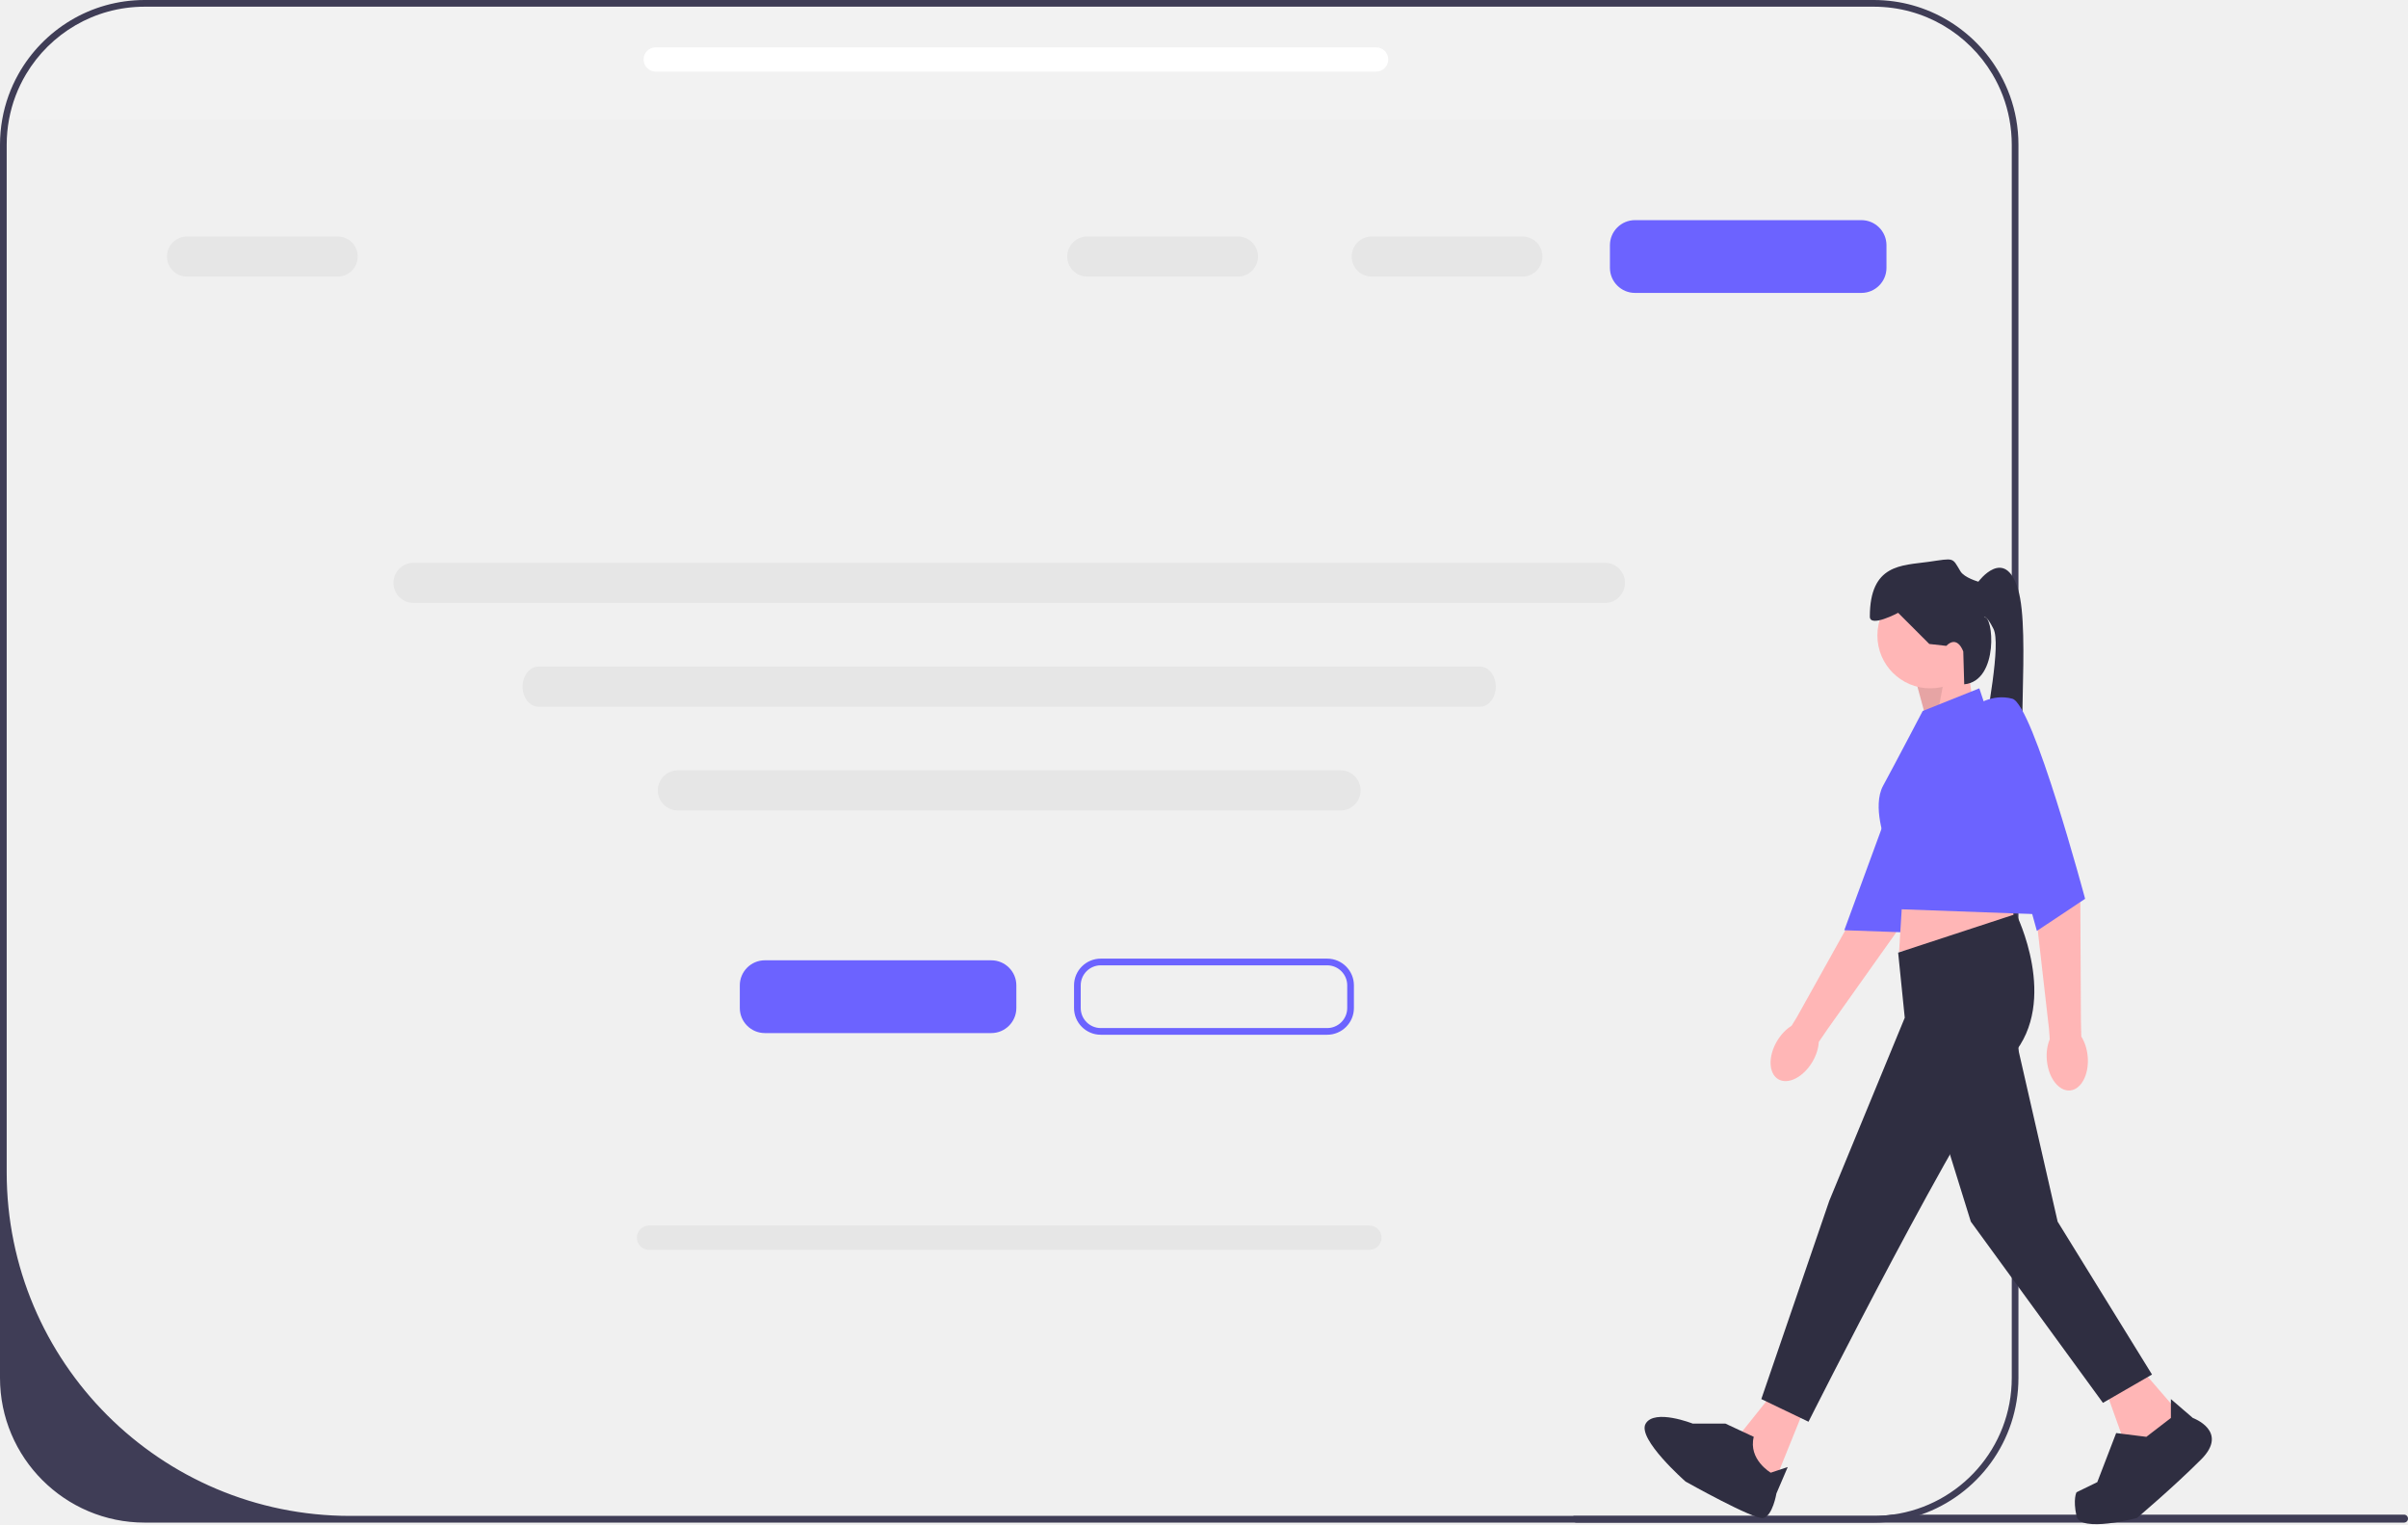
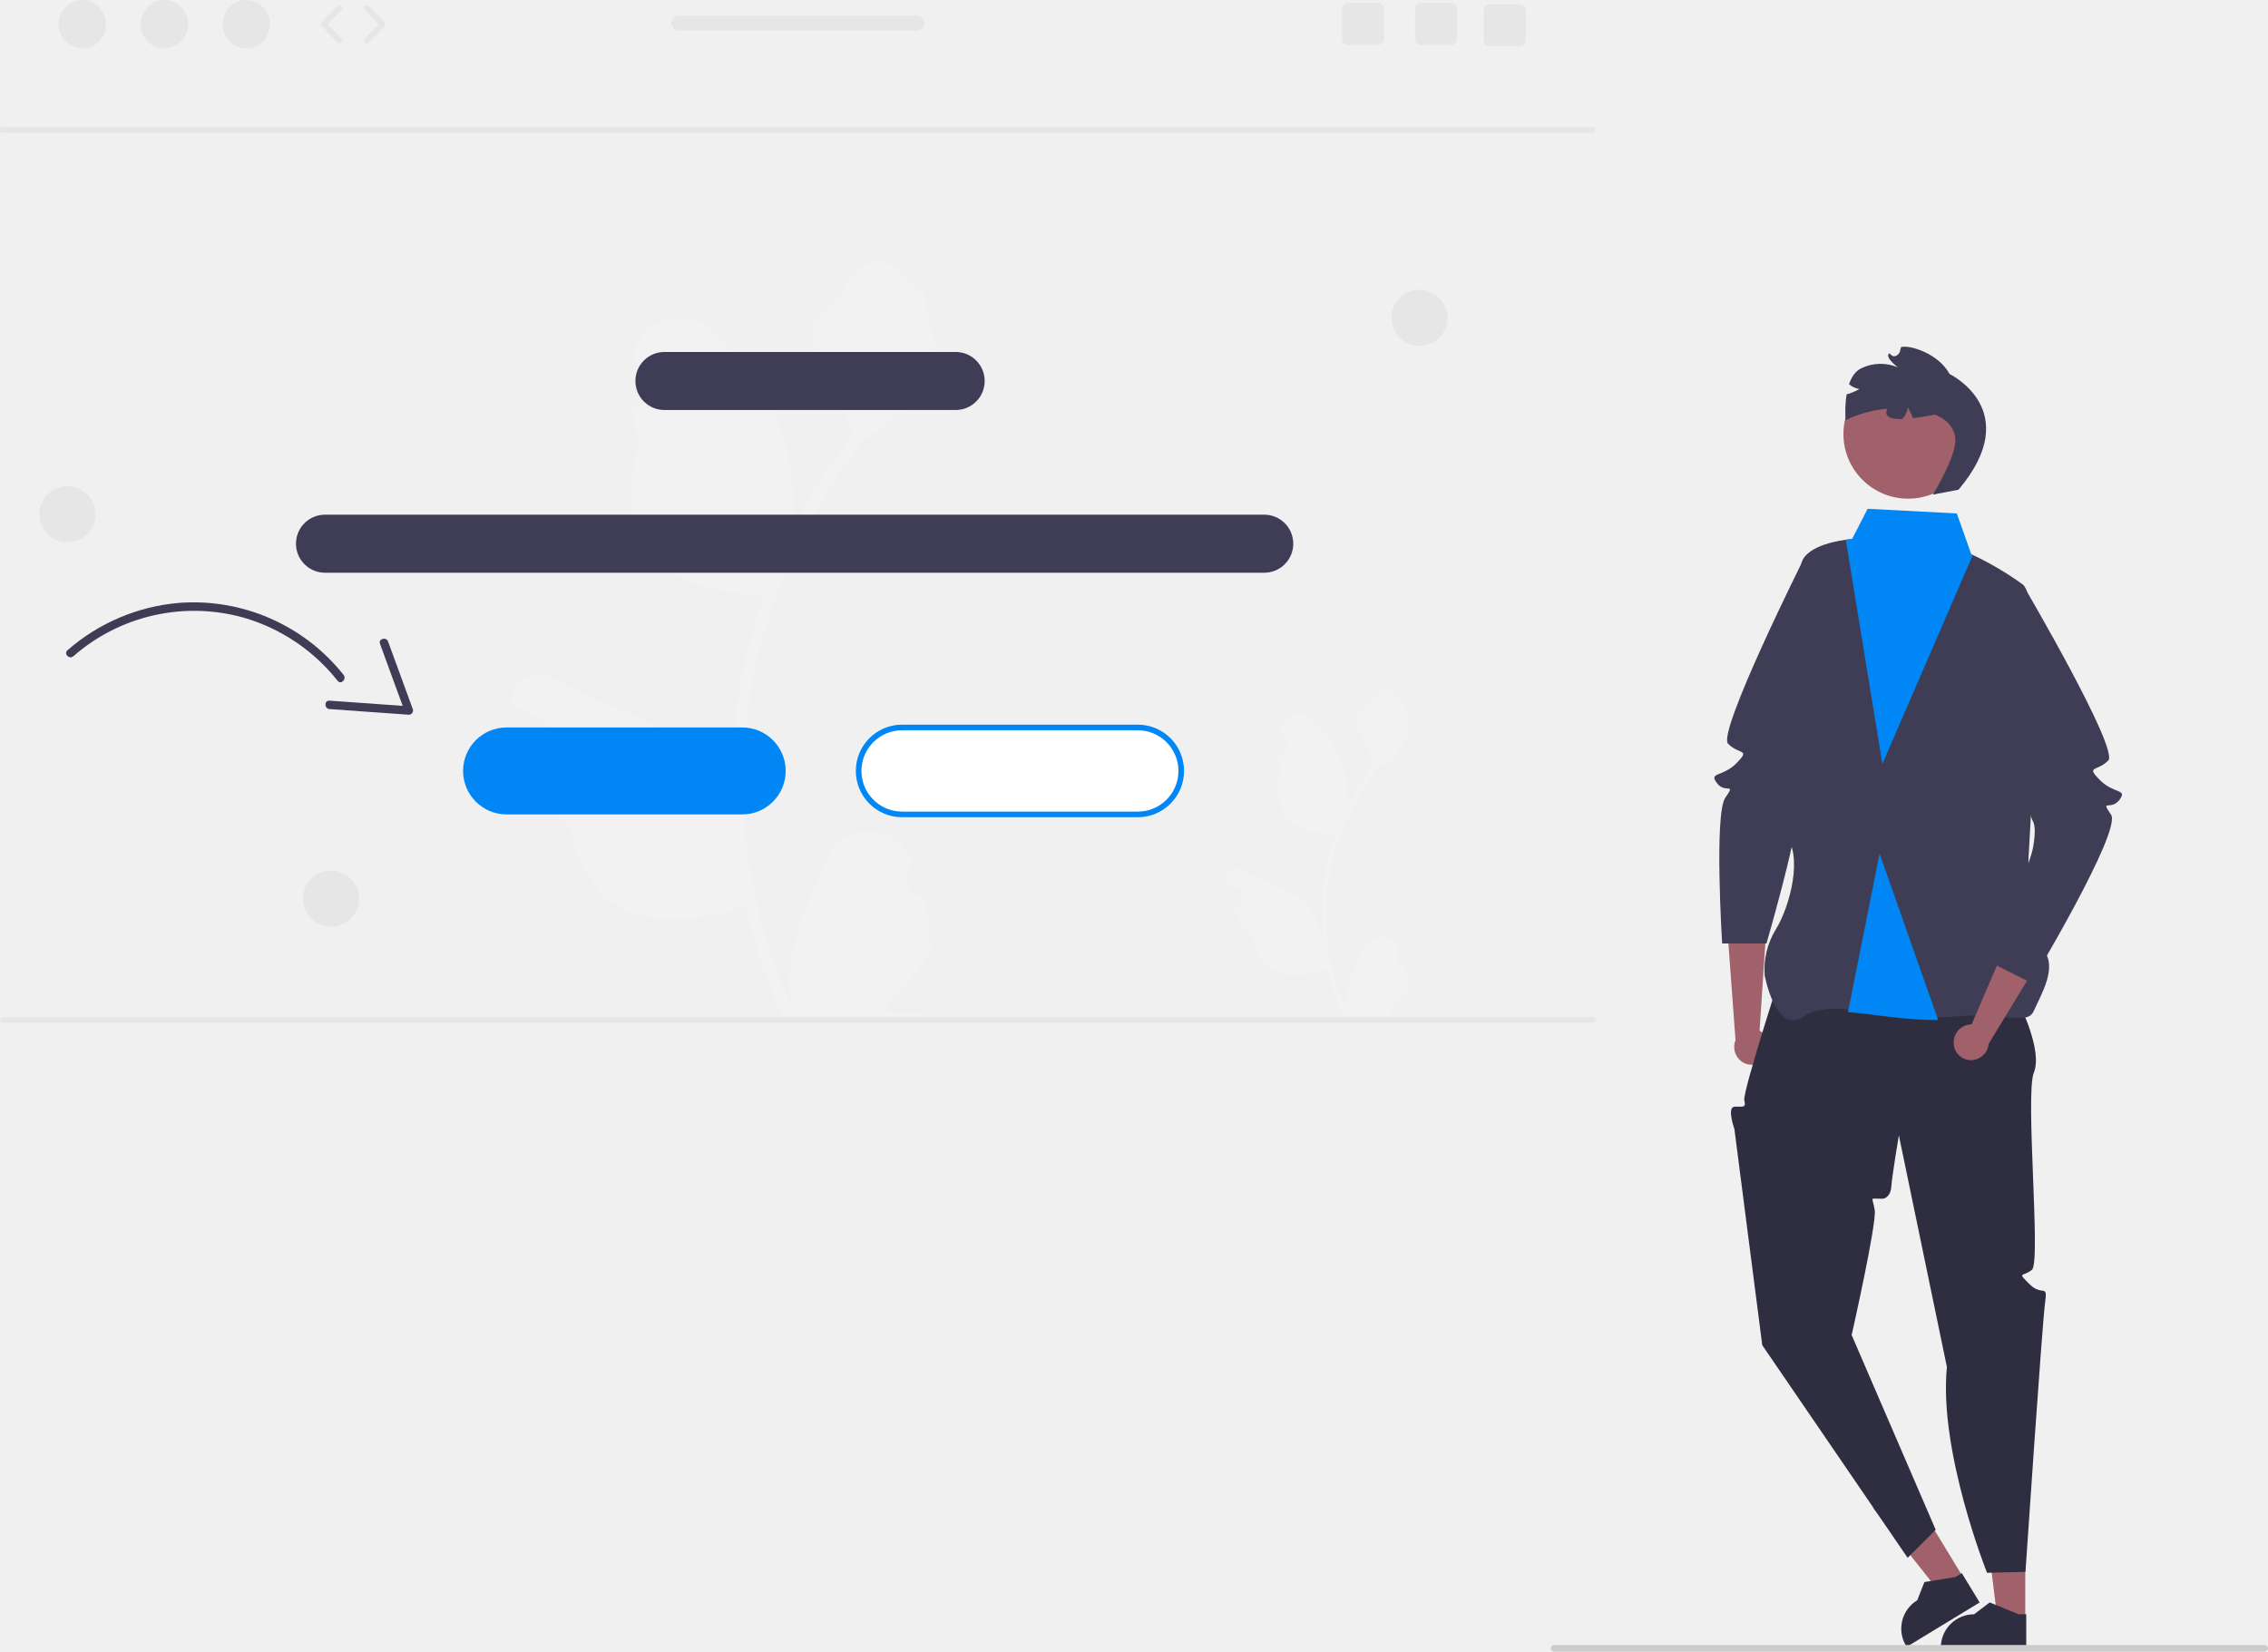
- <svg xmlns="http://www.w3.org/2000/svg" width="719.53" height="455.365" viewBox="0 0 719.53 455.365">
-   <path d="M602.46,35.65H.67c.85-4.82,2.51-9.38,4.83-13.51C12.91,8.94,27.04,0,43.23,0H559.9c16.18,0,30.32,8.94,37.72,22.14,2.32,4.13,3.99,8.69,4.84,13.51Z" fill="#f2f2f2" />
-   <path d="M719.53,453.7c0,.66-.53,1.19-1.19,1.19h-247.29c-.66,0-1.19-.53-1.19-1.19,0-.32,.12-.6,.32-.81h89.72c1.91,0,3.78-.13,5.62-.38h152.82c.66,0,1.19,.53,1.19,1.19Z" fill="#3f3d56" />
-   <path d="M442.218,211.14H160.905c-2.614,0-4.741-2.691-4.741-6s2.127-6,4.741-6H442.218c2.614,0,4.741,2.691,4.741,6s-2.127,6-4.741,6Z" fill="#e6e6e6" />
-   <path d="M602.46,35.65c-.85-4.82-2.52-9.38-4.84-13.51-7.4-13.2-21.54-22.14-37.72-22.14H43.23C27.04,0,12.91,8.94,5.5,22.14c-2.32,4.13-3.98,8.69-4.83,13.51-.44,2.46-.67,4.99-.67,7.58V411.66c0,23.84,19.39,43.23,43.23,43.23H559.9c4.94,0,9.7-.84,14.13-2.38,16.92-5.86,29.1-21.96,29.1-40.85V43.23c0-2.58-.23-5.12-.67-7.58Zm-1.33,376.01c0,20.86-15.5,38.11-35.61,40.85-1.84,.25-3.71,.38-5.62,.38H104.64c-56.69,0-102.64-45.96-102.64-102.65V43.23c0-2.59,.24-5.12,.7-7.58,.9-4.86,2.65-9.41,5.1-13.51C14.99,10.08,28.17,2,43.23,2H559.9c15.06,0,28.24,8.08,35.43,20.14,2.45,4.1,4.2,8.65,5.1,13.51,.46,2.46,.7,4.99,.7,7.58V411.66Z" fill="#3f3d56" />
-   <g>
-     <polygon points="575.926 216.08 572.542 203.672 587.77 198.032 589.462 209.312 575.926 216.08" fill="#ffb6b6" />
-     <polygon points="575.926 216.08 572.542 203.672 581.51 199.889 578.724 214.517 575.926 216.08" isolation="isolate" opacity=".1" />
-     <g>
-       <path d="M531.349,322.417c-2.909-1.73-3.062-6.838-.343-11.409,1.19-2.001,2.734-3.567,4.337-4.55l1.597-2.609,20.202-36.216s8.843-34.156,12.443-38.286c3.6-4.13,8.806-3.157,8.806-3.157l4.617,4.101-16.479,48.377-20.336,28.638-2.725,3.985c-.099,1.878-.739,3.982-1.93,5.983-2.719,4.571-7.282,6.873-10.19,5.142v0Z" fill="#ffb6b6" />
-       <path d="M575.093,212.535s6.426-.248,10.48,4.743-17.185,61.249-17.185,61.249l-17.3-.612,24.005-65.379h0Z" fill="#6c63ff" />
-     </g>
-     <circle cx="576.772" cy="189.854" r="15.792" fill="#ffb6b6" />
-     <polygon points="539.831 419.114 529.115 445.621 522.912 439.417 520.656 427.573 529.679 416.294 539.831 419.114" fill="#ffb6b6" />
-     <polygon points="640.22 409.526 650.936 421.934 645.86 432.085 634.58 430.393 628.941 414.602 640.22 409.526" fill="#ffb6b6" />
-     <polygon points="568.876 261.48 567.466 284.322 602.433 278.118 600.177 264.018 568.876 261.48" fill="#ffb6b6" />
-     <path d="M567.184,284.604l35.249-11.562s12.972,25.943-1.128,42.299-60.91,109.413-60.91,109.413l-14.1-6.768,20.303-59.218,22.559-54.706-1.974-19.457h0Z" fill="#2f2e41" />
-     <polygon points="601.305 305.753 614.841 364.971 643.04 410.654 628.377 419.114 588.898 364.971 575.926 323.236 601.305 305.753" fill="#2f2e41" />
-     <path d="M515.58,425.318h-9.768s-11.397-4.512-14.069,0,11.918,17.308,11.918,17.308c0,0,20.378,11.455,23.198,10.891s3.948-7.332,3.948-7.332l3.384-7.896-5.076,1.692s-6.768-3.948-5.076-10.716l-8.46-3.948h0Z" fill="#2f2e41" />
-     <path d="M648.68,423.626v-5.64l6.557,5.64s10.927,3.948,2.467,12.408c-8.46,8.46-19.175,17.483-19.175,17.483,0,0-16.919,4.512-18.047-.564s0-7.13,0-7.13l6.204-3.022,5.64-14.664,9.024,1.128,7.332-5.64,0-0Z" fill="#2f2e41" />
-     <path d="M581.566,192.956l-5.076-.564-9.306-9.306s-8.46,4.512-8.46,1.128c0-15.792,9.588-15.228,17.484-16.356,7.896-1.128,7.05-1.41,9.588,2.82,1.161,1.934,5.358,3.102,5.358,3.102,0,0,7.896-10.716,11.844,2.256,3.948,12.972-1.128,53.014,2.82,56.398,3.948,3.384-16.21,6.763-14.027-6.488s6.131-33.555,3.875-38.066c-2.256-4.512-2.82-3.384-2.82-3.384,2.796-1.141,4.622,18.964-5.919,19.949l-.285-9.797s-1.692-5.076-5.076-1.692l0-0Z" fill="#2f2e41" />
-     <path d="M574.516,212.414l16.919-6.768,22.559,67.678-46.416-1.691-4.179-20.2s-4.08-10.513-.697-16.717,11.813-22.303,11.813-22.303l0-0Z" fill="#6c63ff" />
-     <g>
-       <path d="M618.543,325.783c-3.372,.29-6.474-3.771-6.93-9.07-.199-2.32,.142-4.492,.871-6.225l-.224-3.051-4.699-41.202s-8.748-33.703-8.231-39.157c.518-5.454,1.335-6.902,1.335-6.902l6.142,.64,14.814,48.913,.173,35.123,.109,4.827c1.014,1.584,1.721,3.666,1.92,5.986,.455,5.299-1.909,9.829-5.281,10.119v0Z" fill="#ffb6b6" />
-       <path d="M590.026,211.004s5.076-3.948,11.28-2.256,21.744,59.782,21.744,59.782l-14.413,9.588-18.611-67.114Z" fill="#6c63ff" />
-     </g>
-   </g>
-   <path d="M296.205,308.64h-67.656c-4.129,0-7.488-3.359-7.488-7.488v-6.767c0-4.129,3.359-7.487,7.488-7.487h67.656c4.129,0,7.488,3.358,7.488,7.487v6.767c0,4.129-3.359,7.488-7.488,7.488Z" fill="#6c63ff" />
-   <path d="M556.205,87.511h-67.656c-4.129,0-7.488-3.359-7.488-7.488v-6.767c0-4.129,3.359-7.487,7.488-7.487h67.656c4.129,0,7.488,3.358,7.488,7.487v6.767c0,4.129-3.359,7.488-7.488,7.488Z" fill="#6c63ff" />
-   <path d="M396.573,309.14h-67.656c-4.405,0-7.988-3.584-7.988-7.988v-6.767c0-4.404,3.583-7.987,7.988-7.987h67.656c4.405,0,7.988,3.583,7.988,7.987v6.767c0,4.404-3.583,7.988-7.988,7.988Zm-67.656-20.742c-3.302,0-5.988,2.686-5.988,5.987v6.767c0,3.302,2.687,5.988,5.988,5.988h67.656c3.302,0,5.988-2.687,5.988-5.988v-6.767c0-3.302-2.687-5.987-5.988-5.987h-67.656Z" fill="#6c63ff" />
-   <path d="M479.561,180.14H123.561c-3.309,0-6-2.691-6-6s2.691-6,6-6H479.561c3.309,0,6,2.691,6,6s-2.691,6-6,6Z" fill="#e6e6e6" />
-   <path d="M100.89,82.64H55.89c-3.309,0-6-2.691-6-6s2.691-6,6-6h45c3.309,0,6,2.691,6,6s-2.691,6-6,6Z" fill="#e6e6e6" />
-   <path d="M369.89,82.64h-45c-3.309,0-6-2.691-6-6s2.691-6,6-6h45c3.309,0,6,2.691,6,6s-2.691,6-6,6Z" fill="#e6e6e6" />
-   <path d="M454.89,82.64h-45c-3.309,0-6-2.691-6-6s2.691-6,6-6h45c3.309,0,6,2.691,6,6s-2.691,6-6,6Z" fill="#e6e6e6" />
-   <path d="M400.561,242.14H202.561c-3.309,0-6-2.691-6-6s2.691-6,6-6h198c3.309,0,6,2.691,6,6s-2.691,6-6,6Z" fill="#e6e6e6" />
-   <path d="M409.189,373.396H193.934c-2.001,0-3.628-1.627-3.628-3.628s1.627-3.628,3.628-3.628h215.256c2.001,0,3.628,1.627,3.628,3.628s-1.627,3.628-3.628,3.628h-0Z" fill="#e6e6e6" />
-   <path d="M411.193,21.396H195.937c-2.001,0-3.628-1.627-3.628-3.628s1.627-3.628,3.628-3.628h215.256c2.001,0,3.628,1.627,3.628,3.628s-1.627,3.628-3.628,3.628h-0Z" fill="#fff" />
+ <svg xmlns="http://www.w3.org/2000/svg" data-name="Layer 1" width="808.457" height="588.766" viewBox="0 0 808.457 588.766">
+   <path d="M525.068,474.862a6.146,6.146,0,0,1-4.454-10.653c.155-.616.266-1.058.421-1.674q-.083-.201-.167-.402c-5.658-13.492-24.835-13.399-30.445.113-4.979,11.993-11.319,24.006-12.88,36.686a48.827,48.827,0,0,0,.857,16.793,195.758,195.758,0,0,1-17.807-81.304,188.945,188.945,0,0,1,1.172-21.078q.971-8.606,2.694-17.09a198.026,198.026,0,0,1,39.27-83.928,52.7,52.7,0,0,0,21.918-22.74,40.199,40.199,0,0,0,3.656-10.985c-1.067.14-4.023-16.111-3.219-17.108-1.487-2.256-4.148-3.378-5.772-5.58-8.077-10.951-19.205-9.039-25.014,5.842-12.41,6.263-12.53,16.651-4.915,26.641,4.844,6.356,5.51,14.956,9.761,21.76-.437.56-.892,1.102-1.329,1.662a199.304,199.304,0,0,0-20.802,32.956c1.652-12.908-.787-28.459-4.946-38.483-4.735-11.422-13.609-21.041-21.424-30.915-9.387-11.86-28.636-6.684-30.289,8.35q-.024.218-.047.437,1.741.982,3.409,2.085a8.337,8.337,0,0,1-3.361,15.171l-.17.026a82.948,82.948,0,0,0,2.187,12.402c-10.025,38.771,11.619,52.892,42.524,53.527.682.35,1.347.7,2.029,1.032a203.431,203.431,0,0,0-10.95,51.532,192.948,192.948,0,0,0,.14,31.154q-.026-.184-.053-.367a50.985,50.985,0,0,0-17.405-29.44c-13.394-11.003-32.317-15.054-46.767-23.898-6.956-4.257-15.869,1.244-14.655,9.309q.029.193.059.386a55.997,55.997,0,0,1,6.28,3.026q1.741.982,3.409,2.085a8.337,8.337,0,0,1-3.361,15.171l-.17.026c-.122.018-.227.035-.35.053a83.021,83.021,0,0,0,15.271,23.912c6.269,33.846,33.193,37.057,61.993,27.201h.018a203.37,203.37,0,0,0,13.662,39.883h48.803c.175-.542.332-1.102.49-1.644a55.451,55.451,0,0,1-13.504-.804c3.621-4.443,7.242-8.921,10.863-13.364a3.034,3.034,0,0,0,.227-.262c1.837-2.274,3.691-4.53,5.528-6.804l.001-.003a81.222,81.222,0,0,0-2.38-20.691Z" transform="translate(-195.7715 -155.617)" fill="#f2f2f2" />
+   <path d="M696.467,499.549a2.664,2.664,0,0,1-1.931-4.617l.183-.726q-.036-.087-.073-.174a7.154,7.154,0,0,0-13.197.049c-2.158,5.198-4.906,10.406-5.583,15.902a21.165,21.165,0,0,0,.372,7.279,84.853,84.853,0,0,1-7.719-35.242,81.899,81.899,0,0,1,.508-9.137q.421-3.731,1.168-7.408a85.836,85.836,0,0,1,17.022-36.379,22.843,22.843,0,0,0,9.501-9.857,17.425,17.425,0,0,0,1.585-4.762c-.463.061-1.744-6.983-1.395-7.415-.645-.978-1.798-1.464-2.502-2.419-3.501-4.747-8.325-3.918-10.843,2.532-5.379,2.715-5.431,7.217-2.131,11.548,2.1,2.755,2.388,6.483,4.231,9.432-.19.243-.387.478-.576.72a86.39,86.39,0,0,0-9.017,14.285,35.913,35.913,0,0,0-2.144-16.681c-2.052-4.951-5.899-9.12-9.286-13.4-4.069-5.141-12.412-2.897-13.129,3.62q-.01.095-.02.189.755.426,1.478.904a3.614,3.614,0,0,1-1.457,6.576l-.074.011a35.955,35.955,0,0,0,.948,5.376c-4.346,16.806,5.036,22.927,18.432,23.202.296.152.584.303.88.447A88.179,88.179,0,0,0,666.95,475.741a83.636,83.636,0,0,0,.061,13.504l-.023-.159a22.1,22.1,0,0,0-7.544-12.761c-5.806-4.769-14.008-6.525-20.272-10.359A4.148,4.148,0,0,0,632.82,470.001q.013.084.026.167a24.272,24.272,0,0,1,2.722,1.312q.755.426,1.478.904a3.614,3.614,0,0,1-1.457,6.576l-.074.011c-.053.008-.099.015-.152.023a35.986,35.986,0,0,0,6.619,10.365c2.717,14.671,14.388,16.063,26.871,11.79h.008a88.153,88.153,0,0,0,5.922,17.287H695.937c.076-.235.144-.478.212-.713a24.036,24.036,0,0,1-5.854-.349c1.57-1.926,3.139-3.867,4.709-5.793a1.315,1.315,0,0,0,.099-.114c.796-.986,1.6-1.964,2.396-2.949l0-.001a35.206,35.206,0,0,0-1.032-8.969Z" transform="translate(-195.7715 -155.617)" fill="#f2f2f2" />
+   <path d="M825.274,532.5a6.48,6.48,0,0,0-1.401-8.929,6.217,6.217,0,0,0-.879-.533l2.905-44.116-14.78,2.562,3.295,44.882a6.462,6.462,0,0,0,2.117,7.6,6.184,6.184,0,0,0,8.645-1.328Q825.226,532.57,825.274,532.5Z" transform="translate(-195.7715 -155.617)" fill="#a0616a" />
+   <polygon points="721.93 577.344 712.029 577.343 707.319 539.153 721.932 539.154 721.93 577.344" fill="#a0616a" />
+   <path d="M918.05,743.29l-30.447-.001v-.385A11.851,11.851,0,0,1,899.454,731.053h.001l5.562-4.219,10.377,4.22,2.658 0Z" transform="translate(-195.7715 -155.617)" fill="#2f2e41" />
+   <polygon points="700.003 562.585 691.544 567.73 667.673 537.549 680.158 529.956 700.003 562.585" fill="#a0616a" />
+   <path d="M901.44,726.845,875.427,742.667l-.2-.329A11.851,11.851,0,0,1,879.193,726.055l.001-0,2.559-6.495,11.058-1.787,2.271-1.381Z" transform="translate(-195.7715 -155.617)" fill="#2f2e41" />
+   <path d="M763.502,202.928H196.771a1,1,0,0,1,0-2H763.502a1,1,0,0,1,0,2Z" transform="translate(-195.7715 -155.617)" fill="#e6e6e6" />
+   <path d="M646.427,339.084h-334.808a10.344,10.344,0,0,0,0,20.688h334.808a10.344,10.344,0,1,0,0-20.688Z" transform="translate(-195.7715 -155.617)" fill="#3f3d56" />
+   <path d="M536.427,281.084h-103.808a10.344,10.344,0,0,0,0,20.688h103.808a10.344,10.344,0,1,0,0-20.688Z" transform="translate(-195.7715 -155.617)" fill="#3f3d56" />
+   <ellipse cx="29.355" cy="8.645" rx="8.457" ry="8.645" fill="#e6e6e6" />
+   <ellipse cx="58.569" cy="8.645" rx="8.457" ry="8.645" fill="#e6e6e6" />
+   <ellipse cx="87.782" cy="8.645" rx="8.457" ry="8.645" fill="#e6e6e6" />
+   <path d="M316.865,171.095a.997.997,0,0,1-.715-.301l-5.706-5.833a1.0 1,0,0,1,0-1.398l5.706-5.833a1,1,0,0,1,1.43,1.398l-5.022,5.133,5.022,5.134a1,1,0,0,1-.715,1.699Z" transform="translate(-195.7715 -155.617)" fill="#e6e6e6" />
+   <path d="M326.454,171.095a1,1,0,0,1-.715-1.699l5.021-5.134-5.021-5.133a1,1,0,1,1,1.43-1.398l5.706,5.833a1.0 1,0,0,1,0,1.398l-5.706,5.833A.997.997,0,0,1,326.454,171.095Z" transform="translate(-195.7715 -155.617)" fill="#e6e6e6" />
+   <path d="M712.963,156.618h-10.61a2.189,2.189,0,0,0-2.19,2.19v10.62a2.189,2.189,0,0,0,2.19,2.19h10.61a2.198,2.198,0,0,0,2.2-2.19v-10.62A2.198,2.198,0,0,0,712.963,156.618Z" transform="translate(-195.7715 -155.617)" fill="#e6e6e6" />
+   <path d="M686.963,156.618h-10.61a2.189,2.189,0,0,0-2.19,2.19v10.62a2.189,2.189,0,0,0,2.19,2.19h10.61a2.198,2.198,0,0,0,2.2-2.19v-10.62A2.198,2.198,0,0,0,686.963,156.618Z" transform="translate(-195.7715 -155.617)" fill="#e6e6e6" />
+   <path d="M737.463,157.118h-10.61a2.189,2.189,0,0,0-2.19,2.19v10.62a2.189,2.189,0,0,0,2.19,2.19h10.61a2.198,2.198,0,0,0,2.2-2.19v-10.62A2.198,2.198,0,0,0,737.463,157.118Z" transform="translate(-195.7715 -155.617)" fill="#e6e6e6" />
+   <path d="M522.542,161.158h-84.81a2.67,2.67,0,1,0,0,5.34h84.81a2.67,2.67,0,0,0,0-5.34Z" transform="translate(-195.7715 -155.617)" fill="#e6e6e6" />
+   <path d="M460.342,414.928h-84a15.5,15.5,0,0,0,0,31h84a15.5,15.5,0,0,0,0-31Z" transform="translate(-195.7715 -155.617)" fill="#0087f5" />
+   <path d="M601.342,414.928h-84a15.5,15.5,0,1,0,0,31h84a15.5,15.5,0,0,0,0-31Z" transform="translate(-195.7715 -155.617)" fill="#fff" />
+   <path d="M601.342,446.928h-84a16.5,16.5,0,0,1,0-33h84a16.5,16.5,0,0,1,0,33Zm-84-31a14.5,14.5,0,0,0,0,29h84a14.5,14.5,0,0,0,0-29Z" transform="translate(-195.7715 -155.617)" fill="#0087f5" />
+   <path d="M763.502,520.187H196.771a1,1,0,0,1,0-2H763.502a1,1,0,0,1,0,2Z" transform="translate(-195.7715 -155.617)" fill="#e6e6e6" />
+   <circle cx="24" cy="183.311" r="10" fill="#e6e6e6" />
+   <circle cx="506" cy="113.311" r="10" fill="#e6e6e6" />
+   <circle cx="118" cy="320.311" r="10" fill="#e6e6e6" />
+   <path d="M219.818,387.412a69.254,69.254,0,0,1,39.731-16.885,68.3,68.3,0,0,1,58.697,25.664c1.182,1.5-.927,3.638-2.121,2.121A66.183,66.183,0,0,0,283.028,375.902a65.314,65.314,0,0,0-61.088,13.631c-1.444,1.271-3.574-.843-2.121-2.121Z" transform="translate(-195.7715 -155.617)" fill="#3f3d56" />
+   <path d="M334.115,384.308l8.843,24.184a1.508,1.508,0,0,1-1.446,1.899l-28.29-2.016c-1.915-.136-1.93-3.138,0-3l28.29,2.016-1.446,1.899-8.843-24.184c-.664-1.816,2.234-2.599,2.893-.798Z" transform="translate(-195.7715 -155.617)" fill="#3f3d56" />
+   <path d="M915.771,513.928s8.184,16.262,5,24,2.612,67.683-.694,70.342-5.433.531-.87,5.095,6.564-.436,5.564,6.564-7,96-7,96l-13.694.342s-17.306-43.342-14.306-73.342l-17.13-82.618s-2.469,14.72-2.669,18.169-2.2,4.449-3.2,4.449c-5.005,0-3.465-.89-2.732,4.055s-8.226,44.525-8.226,44.525l29.958,69.42-10,10-51.82-75.798-9.935-77.06s-2.755-7.732,0-7.937,4.314.669,3.534-2.268,15.22-51.937,15.22-51.937Z" transform="translate(-195.7715 -155.617)" fill="#2f2e41" />
+   <path d="M920.771,515.928c-2.31,5.35-10.18.45-28,2-2.06.18-4.09.27-6.11.29-11.95.13-23.12-2.14-32.16-2.81-6.51-.49-11.92-.15-15.73,2.52-10,7-13.96-14.66-13.96-14.66a27.385,27.385,0,0,1,3.96-16.34c5-8,10.12-27.01,3-34s-7.88-17.99-5-21,12.34-63.2,11-73c-1.06-7.73,10.88-10.21,15.96-10.91,1.36-.19,2.23-.25,2.23-.25l11.81,2.16,17,3,13.69.26s.19.09.55.25a112.674,112.674,0,0,1,17.76,10.49c8.08,6.09,2.11,96.99,2.11,96.99s-1.11,27.07,4.89,33.01S923.081,510.578,920.771,515.928Z" transform="translate(-195.7715 -155.617)" fill="#3f3d56" />
+   <path d="M861.771,353.743l-23,1s-31,62-27,66,8.086,1.729,3.043,6.865-10.043,3.135-7.043,7.135,7-.501,3,5.249-1.124,51.935-1.124,51.935h15.818s11.182-38.799,10.244-43.492-1.062-8.704,0-10.198S861.771,353.743,861.771,353.743Z" transform="translate(-195.7715 -155.617)" fill="#3f3d56" />
+   <circle cx="680.173" cy="154.704" r="23.056" fill="#a0616a" />
+   <path d="M893.911,330.178l-9.14,1.75s8.5-13.72,8-20c-.5-6.28-7.34-8.53-7.34-8.53s-3.79.82-7.78,1.28a20.061,20.061,0,0,0-1.85-3.85,6.716,6.716,0,0,1-1.96,4.14,10.935,10.935,0,0,1-4.33-.5c-1.58-.72-1.55-1.97-1.03-3.14a41.624,41.624,0,0,0-14.82,4.07,40.899,40.899,0,0,1,.35-9.2c.22-.06.44-.13.66-.2a20.414,20.414,0,0,0,3.92-1.71,6.752,6.752,0,0,1-3.7-1.74c.84-2.46,2.18-4.59,4.29-5.63a15.815,15.815,0,0,1,13.13-.35s-4.89-3.57-3.09-5.03c.12.12.24.23.37.34.17.14.36.29.54.43,1.11.9,2.77-.37,2.99-1.73a4.585,4.585,0,0,1,.1-.51c.03-.14.07-.28.11-.41a3.394,3.394,0,0,1,.12-.34c3.33-.8,13.4,2.45,17.27,9.61C890.721,288.928,917.771,301.928,893.911,330.178Z" transform="translate(-195.7715 -155.617)" fill="#3f3d56" />
+   <path d="M892.238,528.165a6.48,6.48,0,0,1,5.31-7.314,6.216,6.216,0,0,1,1.025-.075L916.059,480.17l11.996,9.006-23.355,38.468a6.462,6.462,0,0,1-5.343,5.805,6.184,6.184,0,0,1-7.094-5.116Q892.249,528.249,892.238,528.165Z" transform="translate(-195.7715 -155.617)" fill="#a0616a" />
+   <path d="M894.271,363.743l23,1s34,58,30,62-8.086,1.729-3.043,6.865,10.043,3.135,7.043,7.135-7-.501-3,5.249-28.5,59.935-28.5,59.935l-14-7s13.624-35.799,14.562-40.492,1.062-8.704,0-10.198S894.271,363.743,894.271,363.743Z" transform="translate(-195.7715 -155.617)" fill="#3f3d56" />
+   <path d="M899.011,353.438l-32.24,74.49-13.04-79.91c1.36-.19,2.23-.25,2.23-.25l5.55-10.78,31.79,1.65,5.16,14.55S898.651,353.278,899.011,353.438Z" transform="translate(-195.7715 -155.617)" fill="#0087f5" />
+   <path d="M886.661,519.218c-11.95.13-23.12-2.14-32.16-2.81l11.27-56.48Z" transform="translate(-195.7715 -155.617)" fill="#0087f5" />
+   <path d="M748.558,743.193a1.186,1.186,0,0,0,1.19,1.19h253.29a1.19,1.19,0,0,0,0-2.38h-253.29A1.187,1.187,0,0,0,748.558,743.193Z" transform="translate(-195.7715 -155.617)" fill="#ccc" />
</svg>
